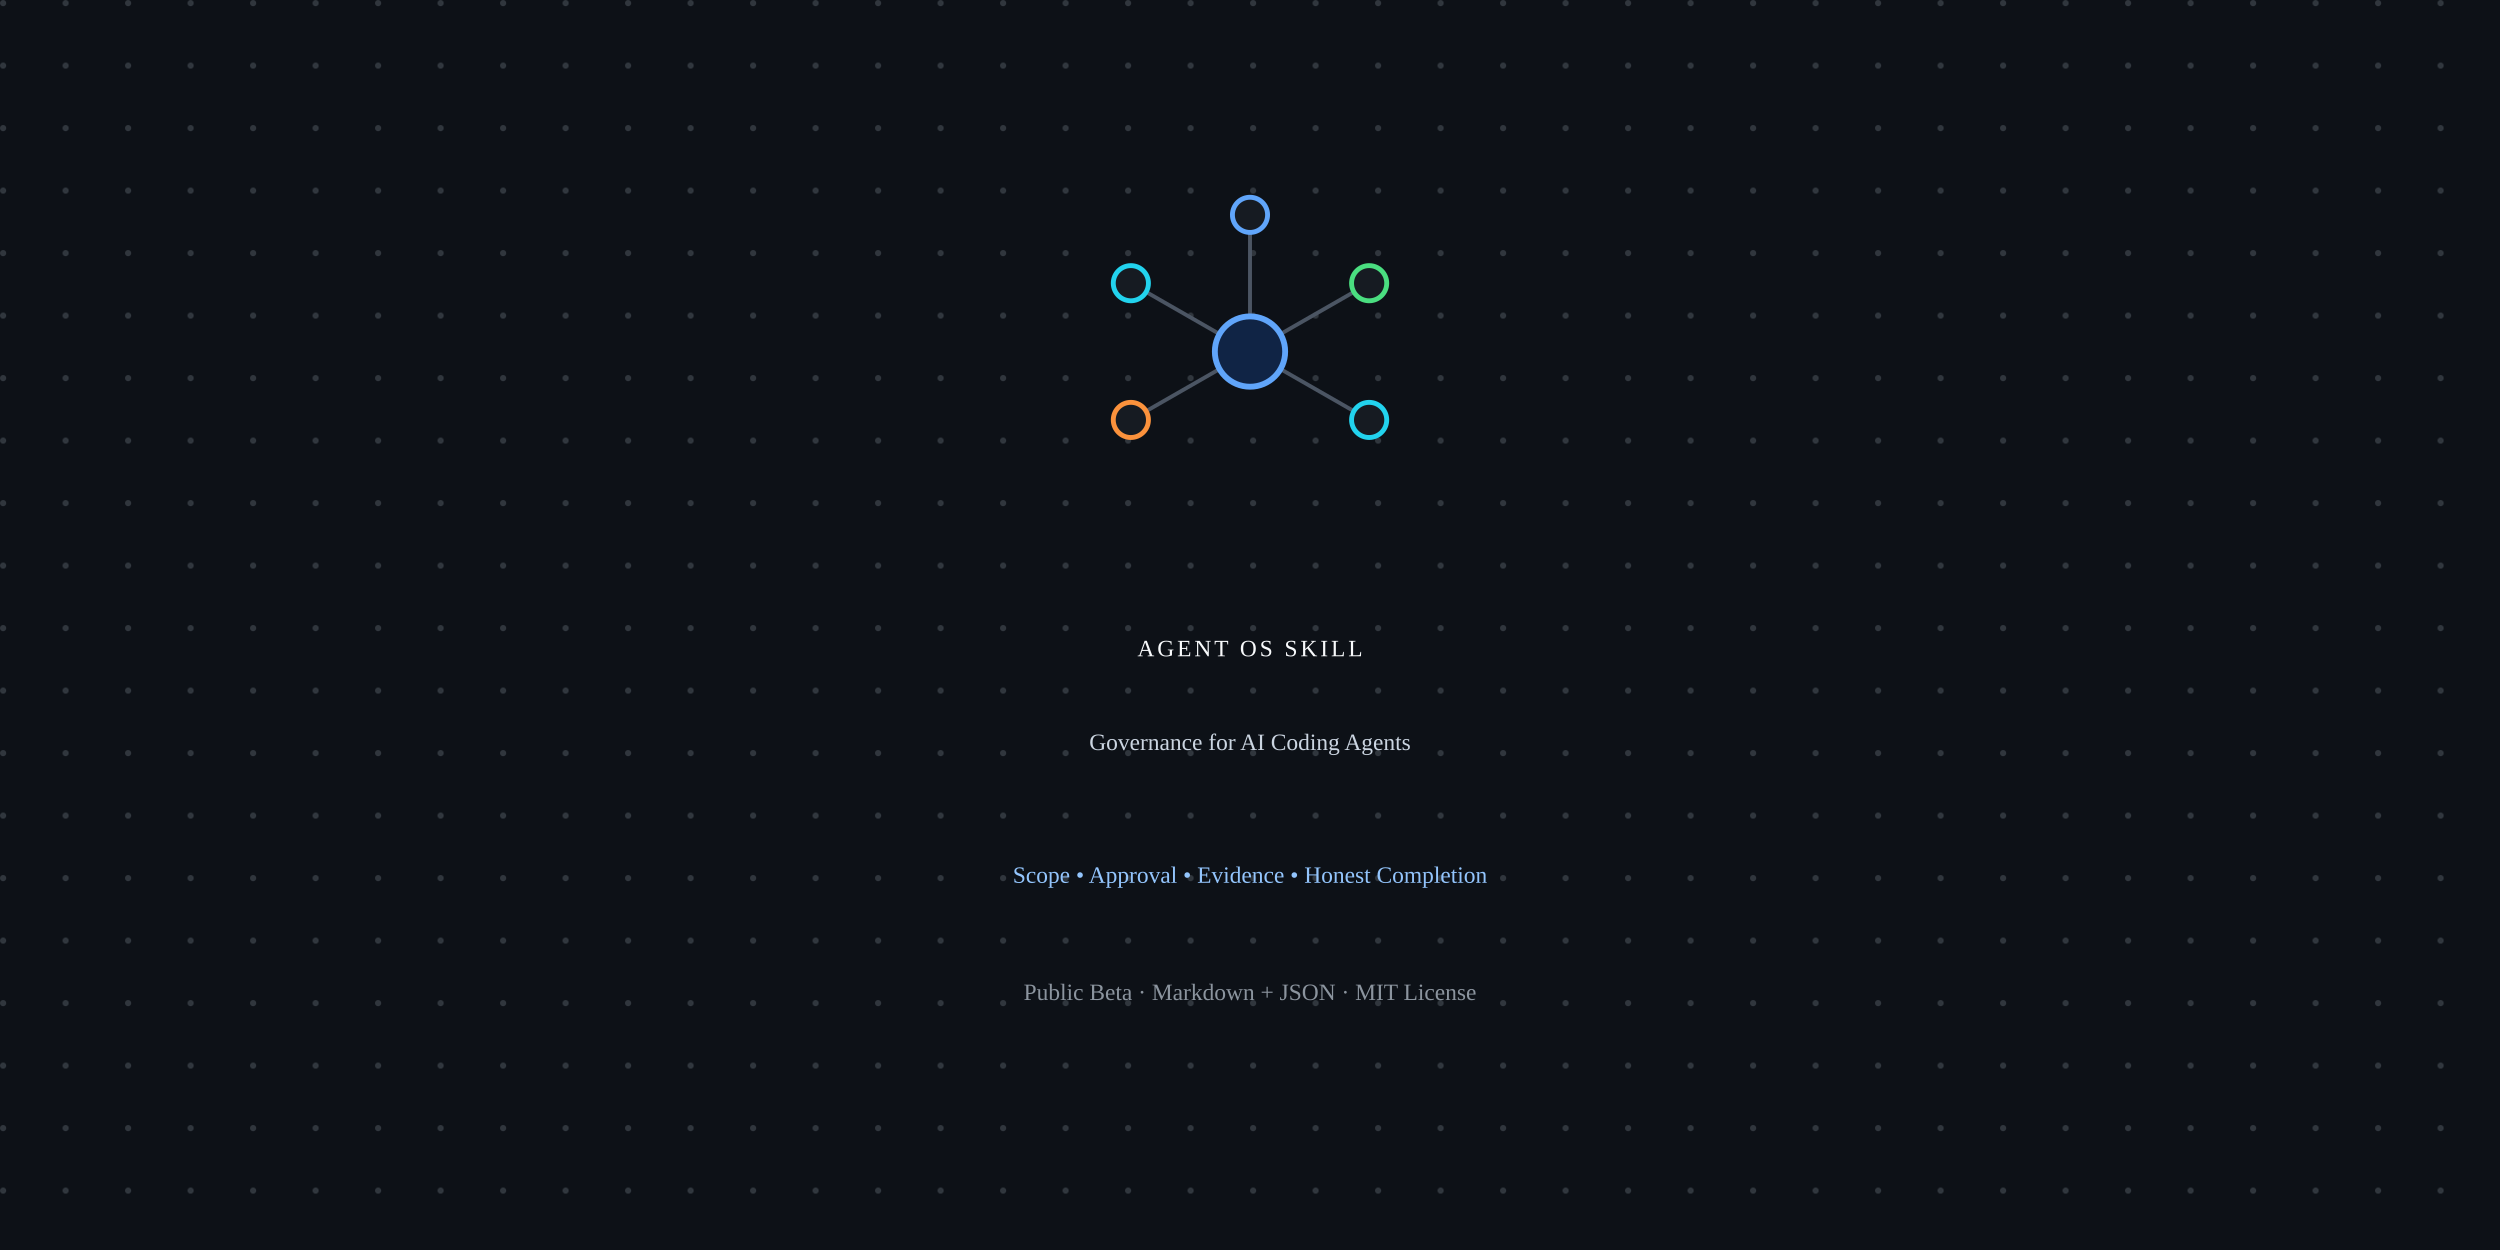
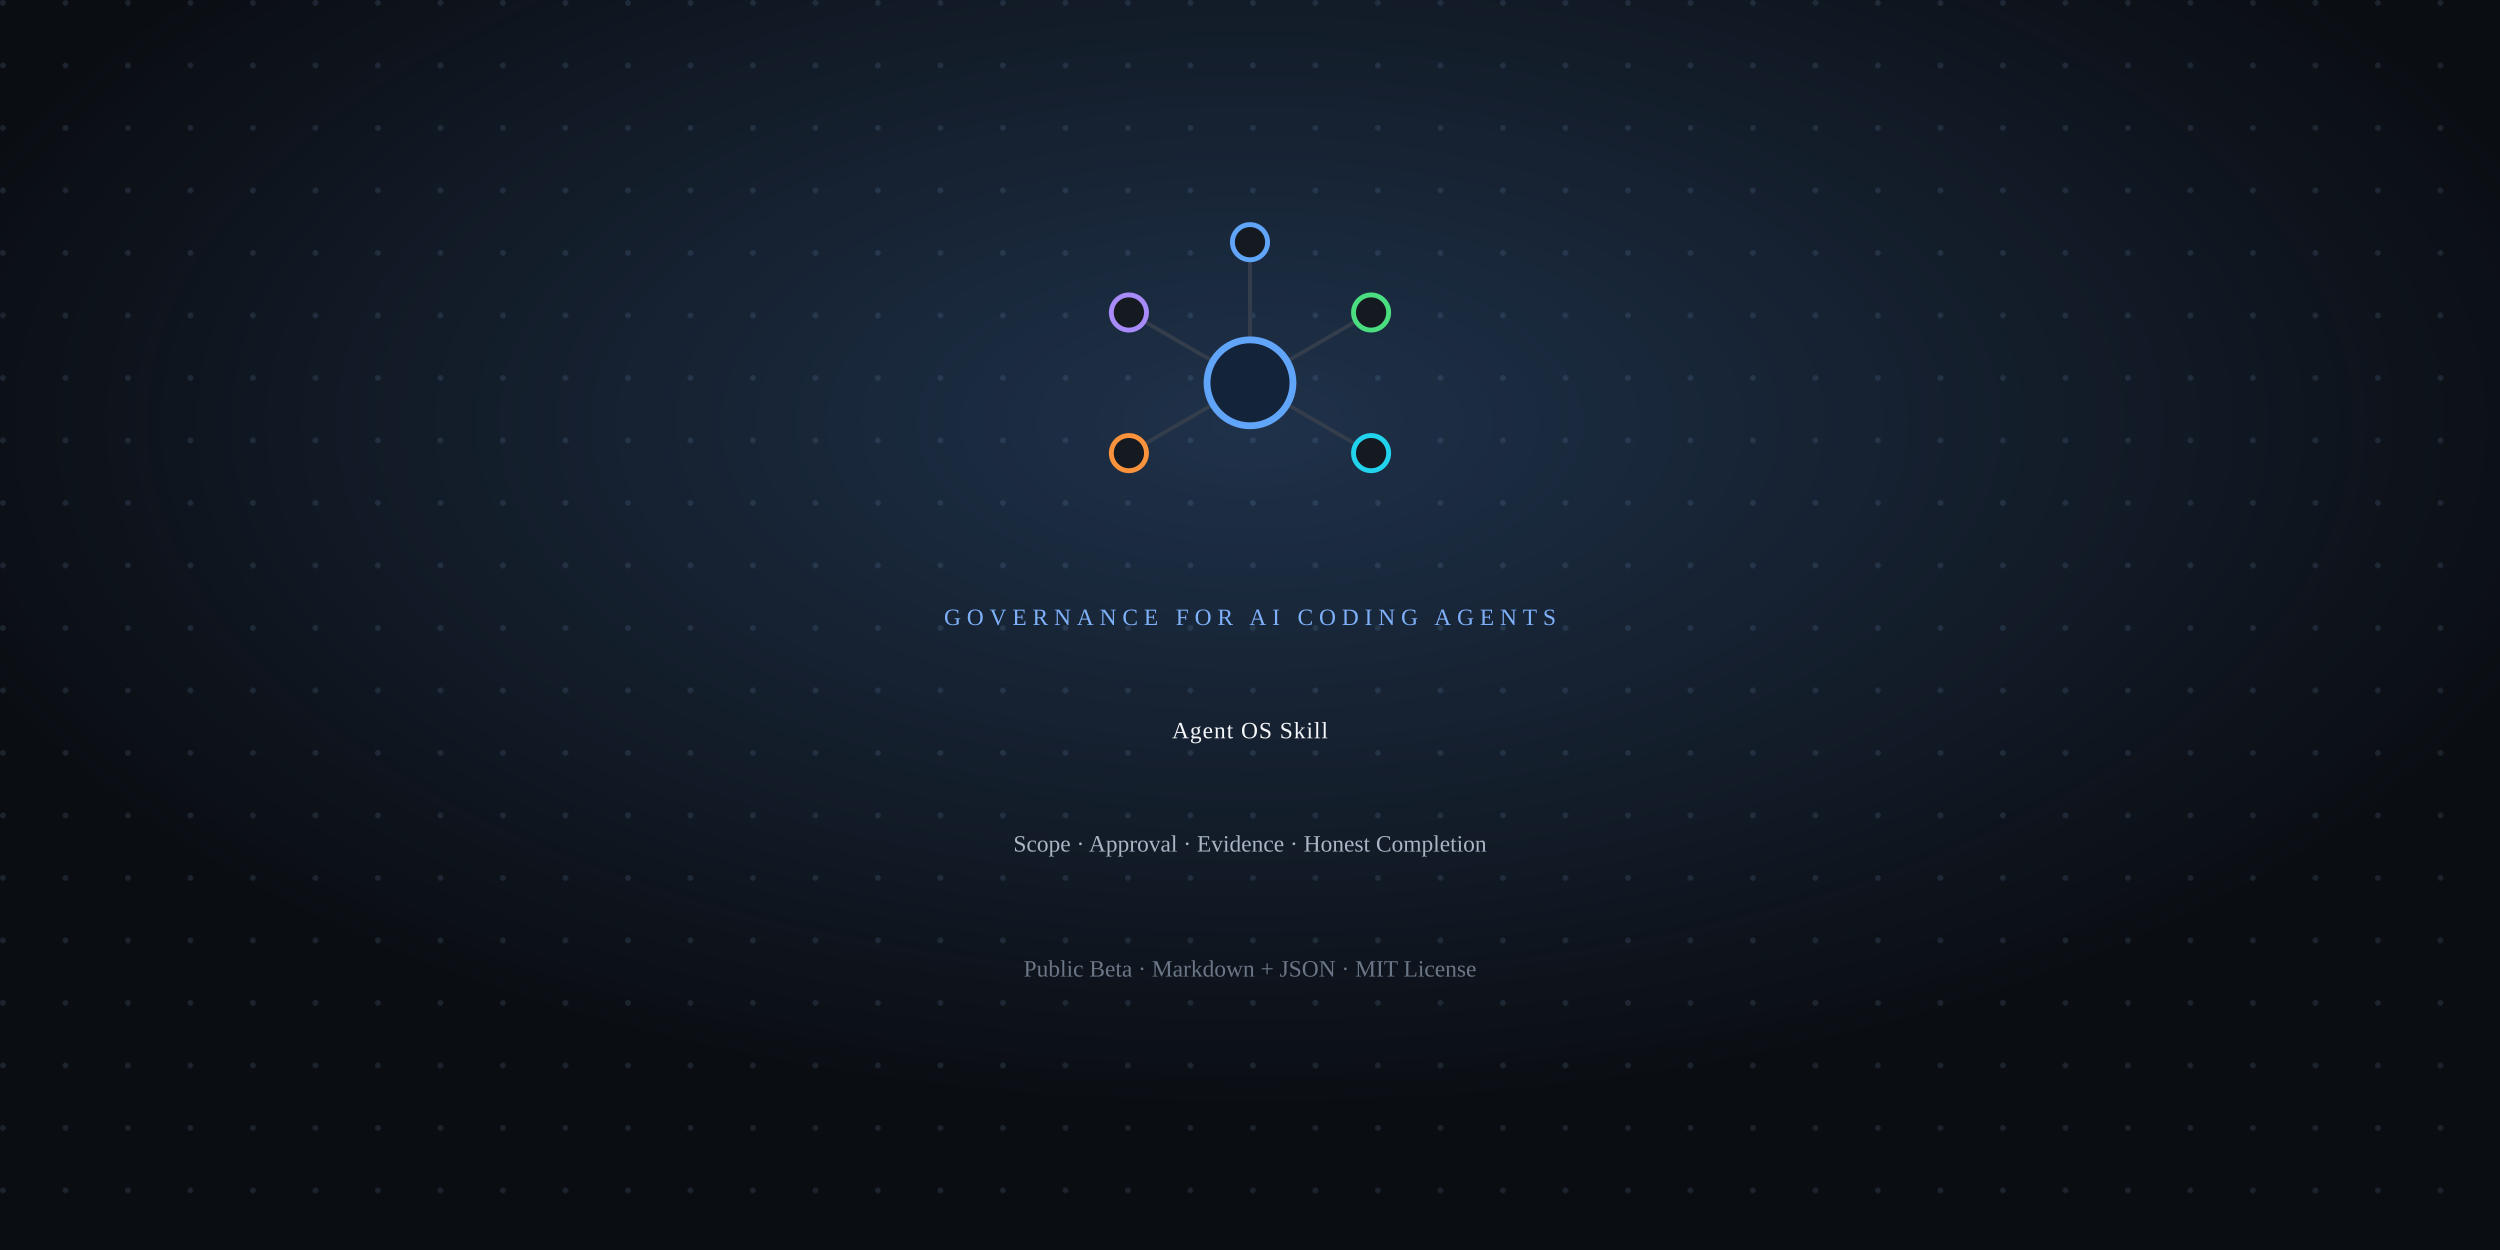
<svg xmlns="http://www.w3.org/2000/svg" viewBox="0 0 1280 640" role="img" aria-labelledby="title desc">
  <defs>
    <pattern id="grid-sp" width="32" height="32" patternUnits="userSpaceOnUse">
-       <circle cx="1.6" cy="1.6" r="1.6" fill="#30363d" />
+       <circle cx="1.5" cy="1.5" r="1.5" fill="#1c232d" />
    </pattern>
+     <radialGradient id="glow-sp" cx="50%" cy="34%" r="55%">
+       <stop offset="0%" stop-color="#60a5fa" stop-opacity="0.24" />
+       <stop offset="100%" stop-color="#60a5fa" stop-opacity="0" />
+     </radialGradient>
  </defs>
-   <rect width="1280" height="640" fill="#0d1117" />
+   <rect width="1280" height="640" fill="#0a0d12" />
  <rect width="1280" height="640" fill="url(#grid-sp)" />
-   <g transform="translate(640,180)" stroke="#4b5563" stroke-width="2">
-     <line x1="0" y1="0" x2="0" y2="-70" />
-     <line x1="0" y1="0" x2="61" y2="35" />
-     <line x1="0" y1="0" x2="-61" y2="35" />
-     <line x1="0" y1="0" x2="61" y2="-35" />
-     <line x1="0" y1="0" x2="-61" y2="-35" />
-     <circle cx="0" cy="0" r="18" fill="#102445" stroke="#60a5fa" stroke-width="3" />
-     <circle cx="0" cy="-70" r="9" fill="#161b22" stroke="#60a5fa" stroke-width="2.5" />
-     <circle cx="61" cy="35" r="9" fill="#161b22" stroke="#22d3ee" stroke-width="2.5" />
-     <circle cx="-61" cy="35" r="9" fill="#161b22" stroke="#fb923c" stroke-width="2.5" />
-     <circle cx="61" cy="-35" r="9" fill="#161b22" stroke="#4ade80" stroke-width="2.5" />
-     <circle cx="-61" cy="-35" r="9" fill="#161b22" stroke="#22d3ee" stroke-width="2.5" />
+   <rect width="1280" height="640" fill="url(#glow-sp)" />
+   <g transform="translate(640,196)">
+     <line x1="0" y1="0" x2="0" y2="-72" stroke="#333d4b" stroke-width="2" />
+     <line x1="0" y1="0" x2="62" y2="36" stroke="#333d4b" stroke-width="2" />
+     <line x1="0" y1="0" x2="-62" y2="36" stroke="#333d4b" stroke-width="2" />
+     <line x1="0" y1="0" x2="62" y2="-36" stroke="#333d4b" stroke-width="2" />
+     <line x1="0" y1="0" x2="-62" y2="-36" stroke="#333d4b" stroke-width="2" />
+     <circle cx="0" cy="-72" r="9" fill="#151a21" stroke="#60a5fa" stroke-width="2.5" />
+     <circle cx="62" cy="36" r="9" fill="#151a21" stroke="#22d3ee" stroke-width="2.5" />
+     <circle cx="-62" cy="36" r="9" fill="#151a21" stroke="#fb923c" stroke-width="2.5" />
+     <circle cx="62" cy="-36" r="9" fill="#151a21" stroke="#4ade80" stroke-width="2.5" />
+     <circle cx="-62" cy="-36" r="9" fill="#151a21" stroke="#a78bfa" stroke-width="2.5" />
+     <circle cx="0" cy="0" r="22" fill="#132339" stroke="#60a5fa" stroke-width="3.5" />
  </g>
-   <text x="640" y="336" text-anchor="middle" font="800 56px ui-sans-serif, system-ui, sans-serif" fill="#f8fafc" letter-spacing="1.5">AGENT OS SKILL</text>
-   <text x="640" y="384" text-anchor="middle" font="500 24px ui-sans-serif, system-ui, sans-serif" fill="#cbd5e1">Governance for AI Coding Agents</text>
-   <g font="650 20px ui-sans-serif, system-ui, sans-serif" fill="#93c5fd" text-anchor="middle">
-     <text x="640" y="452">Scope  •  Approval  •  Evidence  •  Honest Completion</text>
+   <text x="640" y="320" text-anchor="middle" font="600 14px ui-sans-serif, system-ui, sans-serif" fill="#7fb1fb" letter-spacing="3">GOVERNANCE FOR AI CODING AGENTS</text>
+   <text x="640" y="378" text-anchor="middle" font="800 58px ui-sans-serif, system-ui, sans-serif" fill="#f6f8fb" letter-spacing="0.5">Agent OS Skill</text>
+   <g font="650 18px ui-sans-serif, system-ui, sans-serif" fill="#a9b4c4" text-anchor="middle">
+     <text x="640" y="436">Scope · Approval · Evidence · Honest Completion</text>
  </g>
-   <text x="640" y="512" text-anchor="middle" font="500 15px ui-sans-serif, system-ui, sans-serif" fill="#8b949e">Public Beta · Markdown + JSON · MIT License</text>
+   <text x="640" y="500" text-anchor="middle" font="500 15px ui-sans-serif, system-ui, sans-serif" fill="#6b7686">Public Beta · Markdown + JSON · MIT License</text>
</svg>
